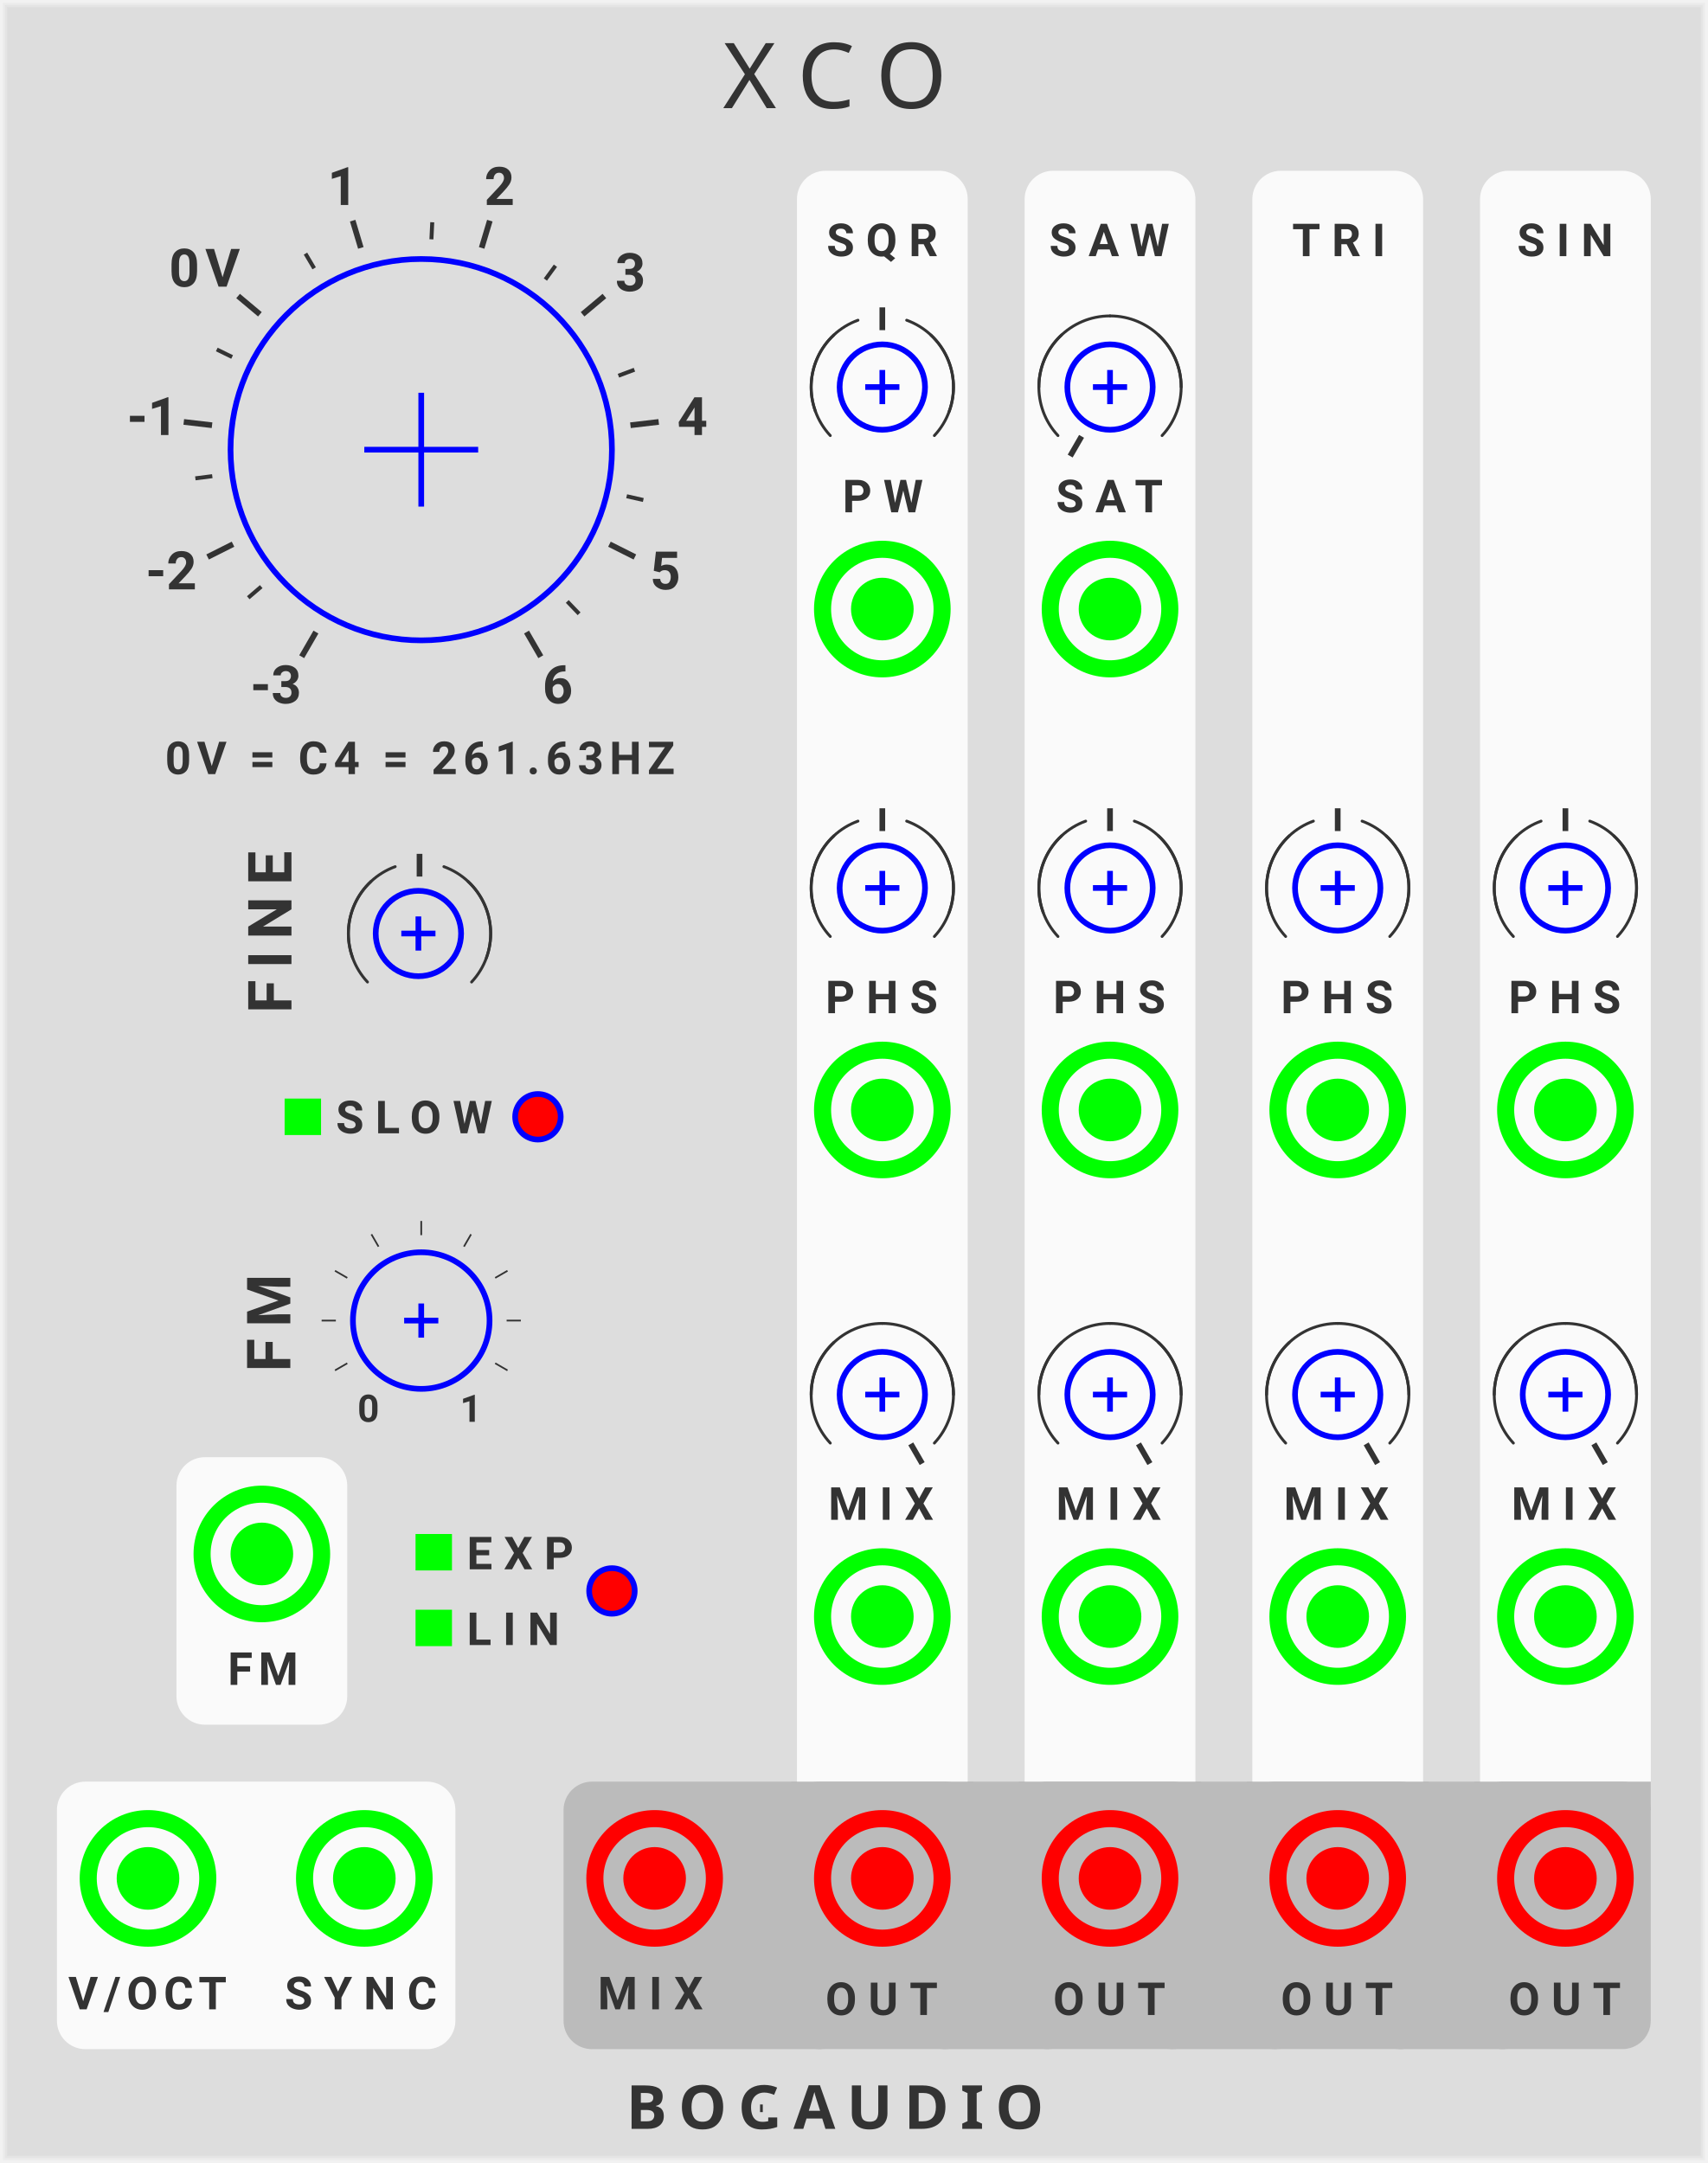
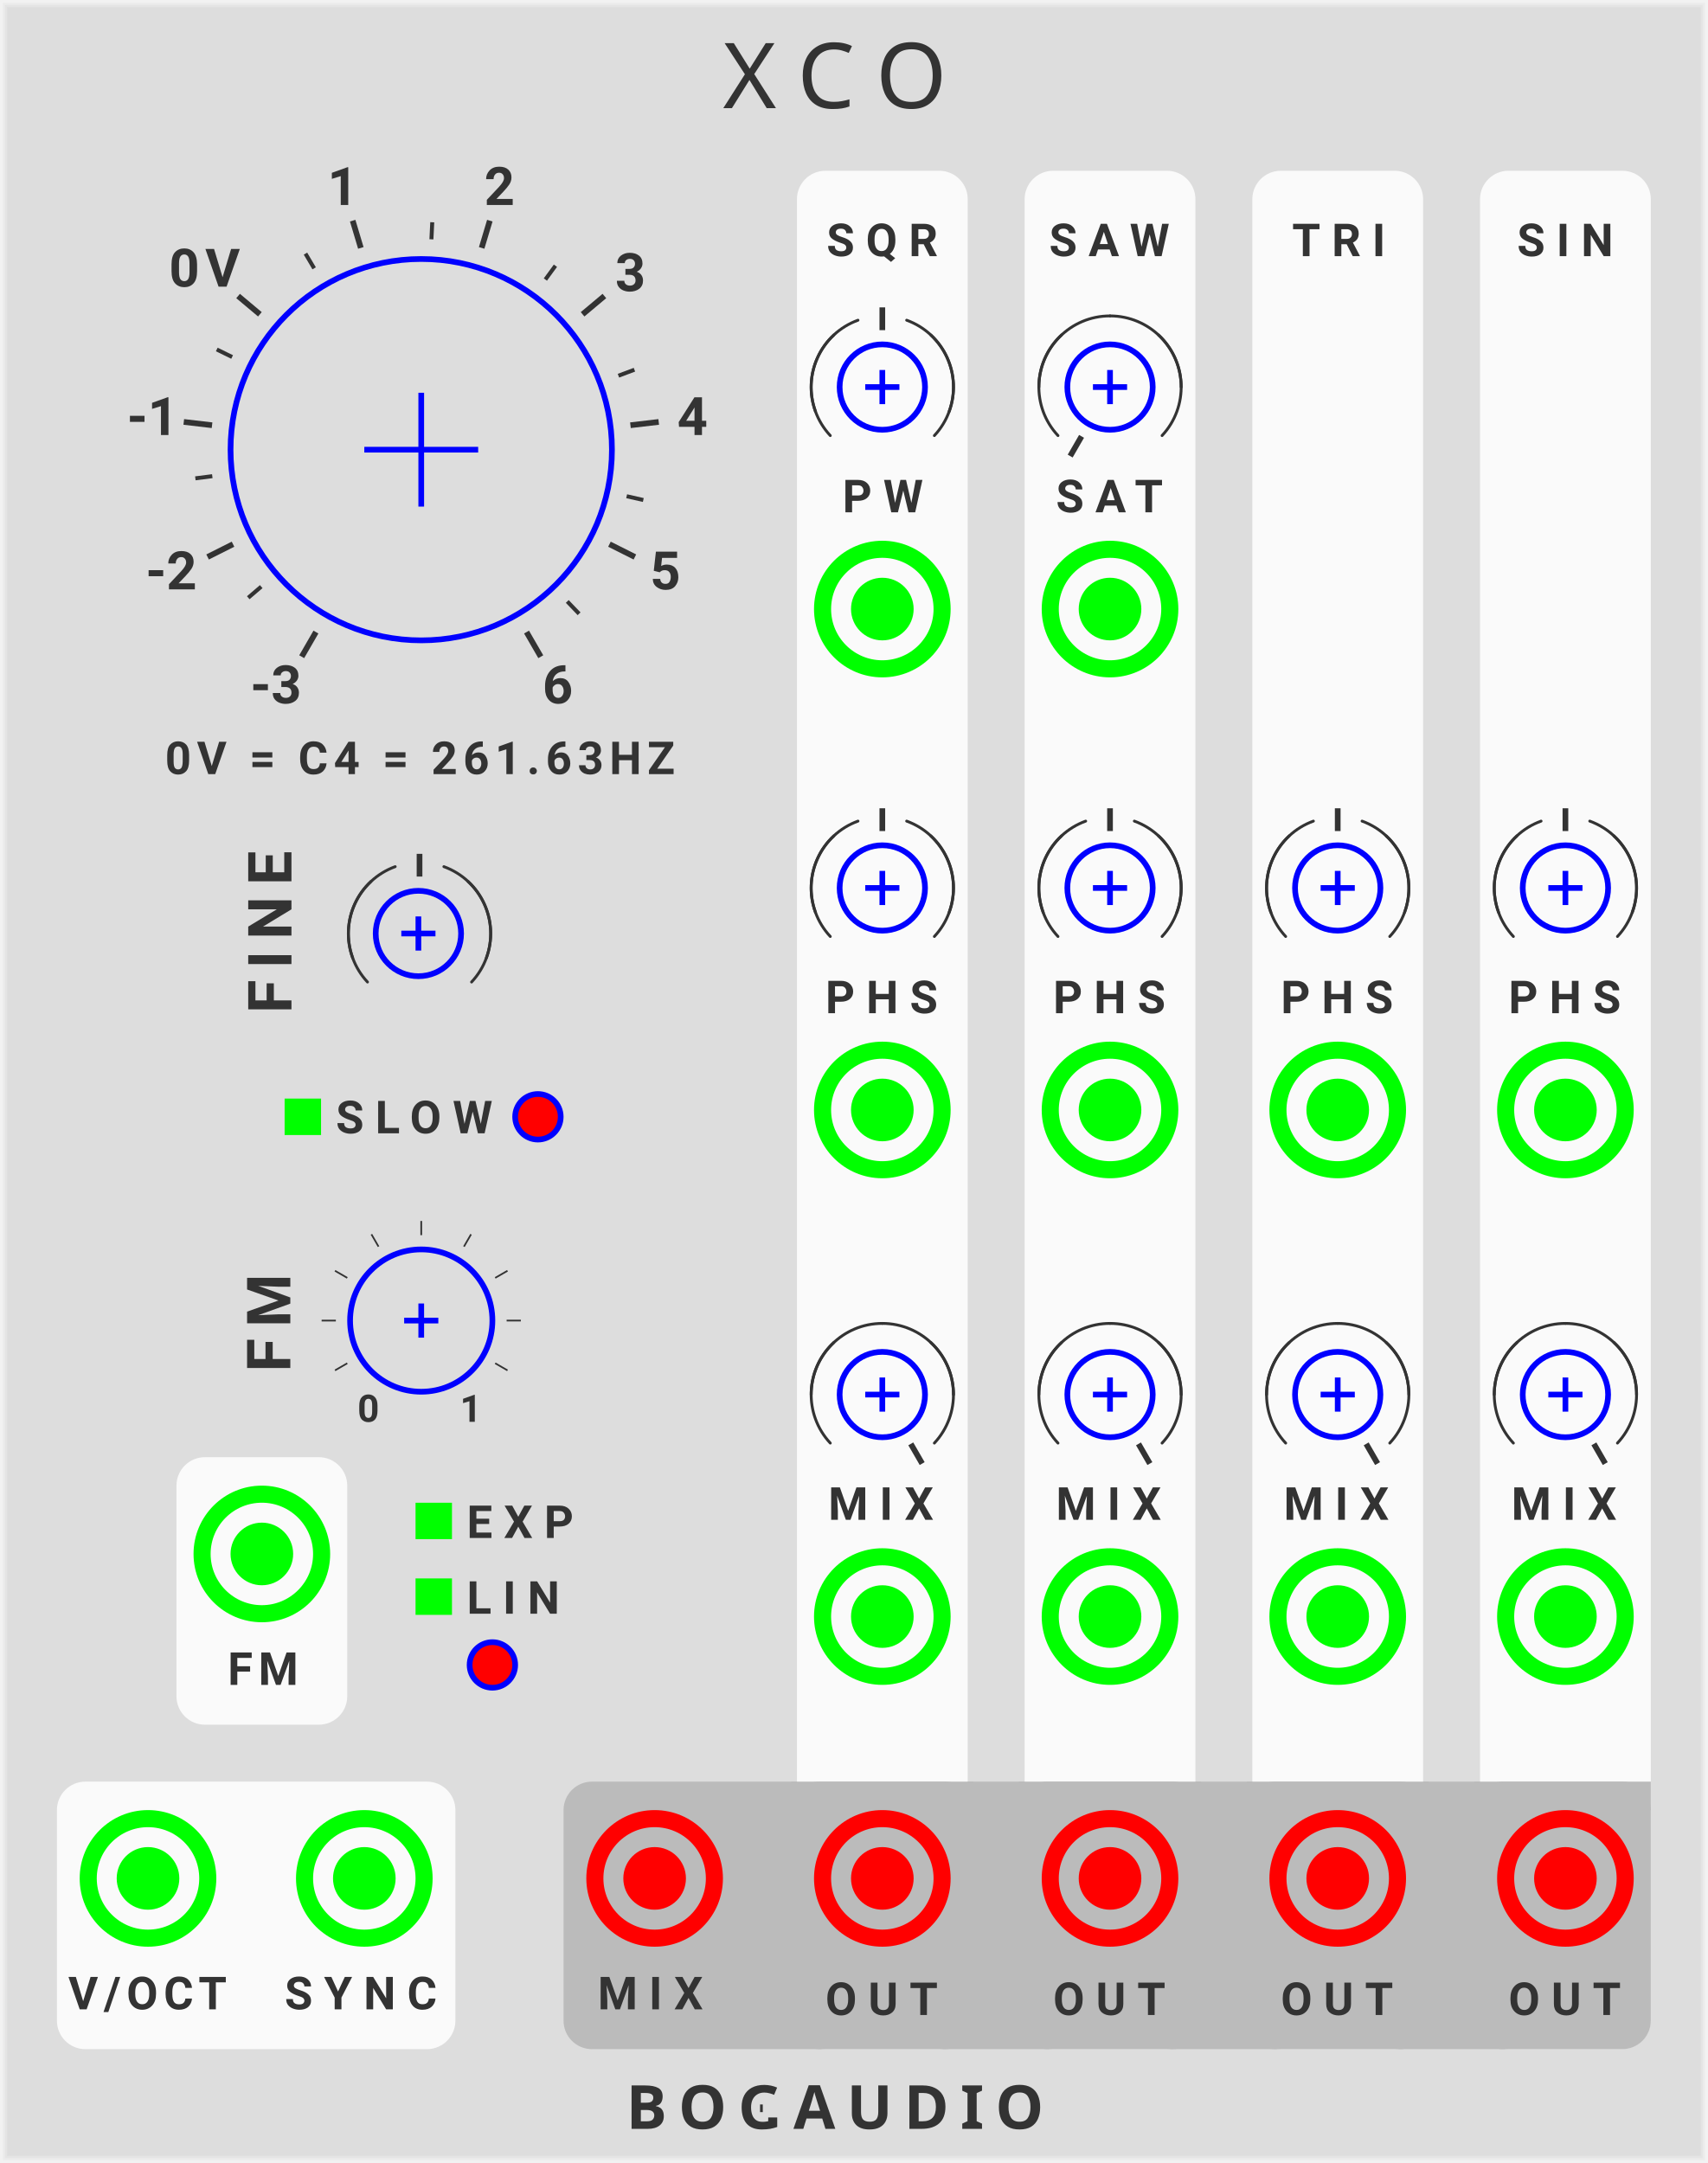
<svg xmlns="http://www.w3.org/2000/svg" xmlns:xlink="http://www.w3.org/1999/xlink" version="1.1" width="300" height="380" viewBox="0 0 300 380">
  <style>
    text {
      fill: #333;
      font-family: 'Roboto', sans-serif;
      font-weight: bold;
    }
    text.title {
      font-family: 'Comfortaa', sans-serif;
      font-weight: normal;
    }
    text.brand {
      font-family: 'Audiowide', sans-serif;
      font-weight: bold;
    }
  </style>
  <defs>
    <symbol id="knob-large" viewBox="0 0 68px 68px">
      <g transform="translate(34 34)">
        <polyline points="-10,0 10,0" stroke-width="1" stroke="#00f" />
        <polyline points="0,-10 0,10" stroke-width="1" stroke="#00f" />
        <circle cx="0" cy="0" r="33.5" stroke-width="1" stroke="#00f" fill="none" />
      </g>
    </symbol>
    <symbol id="knob-medium" viewBox="0 0 26px 26px">
      <g transform="translate(13 13)">
        <polyline points="-3,0 3,0" stroke-width="1" stroke="#00f" />
        <polyline points="0,-3 0,3" stroke-width="1" stroke="#00f" />
-         <circle cx="0" cy="0" r="12" stroke-width="1" stroke="#00f" fill="none" />
+         <circle cx="0" cy="0" r="12.5" stroke-width="1" stroke="#00f" fill="none" />
      </g>
    </symbol>
    <symbol id="knob-smallest" viewBox="0 0 16px 16px">
      <g transform="translate(8 8)">
        <polyline points="-3,0 3,0" stroke-width="1" stroke="#00f" />
        <polyline points="0,-3 0,3" stroke-width="1" stroke="#00f" />
        <circle r="7.5" stroke-width="1" stroke="#00f" fill="none" />
      </g>
    </symbol>
    <symbol id="knobguide-frequency" viewBox="0 0 108px 108px">
      <g transform="translate(54 54)">
        <g transform="rotate(-240) translate(34 0)">
          <polyline points="0,0 5,0" stroke-width="1" stroke="#333" transform="translate(3 0)" />
          <text font-size="7.0pt" transform="translate(14 0) rotate(240) translate(-6 3)">-3</text>
        </g>
        <g transform="rotate(-220.56) translate(34 0)">
          <polyline points="0,0 3,0" stroke-width="0.7" stroke="#333" transform="translate(3 0)" />
        </g>
        <g transform="rotate(-206.667) translate(34 0)">
          <polyline points="0,0 5,0" stroke-width="1" stroke="#333" transform="translate(3 0)" />
          <text font-size="7.0pt" transform="translate(14 0) rotate(206.667) translate(-5.5 3)">-2</text>
        </g>
        <g transform="rotate(-187.23) translate(34 0)">
          <polyline points="0,0 3,0" stroke-width="0.7" stroke="#333" transform="translate(3 0)" />
        </g>
        <g transform="rotate(-173.333) translate(34 0)">
          <polyline points="0,0 5,0" stroke-width="1" stroke="#333" transform="translate(3 0)" />
          <text font-size="7.0pt" transform="translate(14 0) rotate(173.333) translate(-4 3)">-1</text>
        </g>
        <g transform="rotate(-153.89) translate(34 0)">
          <polyline points="0,0 3,0" stroke-width="0.7" stroke="#333" transform="translate(3 0)" />
        </g>
        <g transform="rotate(-140) translate(34 0)">
          <polyline points="0,0 5,0" stroke-width="1" stroke="#333" transform="translate(3 0)" />
          <text font-size="7.0pt" letter-spacing="1px" transform="translate(16 0) rotate(140) translate(-6 3.5)">0V</text>
        </g>
        <g transform="rotate(-120.56) translate(34 0)">
          <polyline points="0,0 3,0" stroke-width="0.7" stroke="#333" transform="translate(3 0)" />
        </g>
        <g transform="rotate(-106.667) translate(34 0)">
          <polyline points="0,0 5,0" stroke-width="1" stroke="#333" transform="translate(3 0)" />
          <text font-size="7.0pt" transform="translate(14 0) rotate(106.667) translate(-2.7 3)">1</text>
        </g>
        <g transform="rotate(-87.23) translate(34 0)">
          <polyline points="0,0 3,0" stroke-width="0.7" stroke="#333" transform="translate(3 0)" />
        </g>
        <g transform="rotate(-73.33) translate(34 0)">
          <polyline points="0,0 5,0" stroke-width="1" stroke="#333" transform="translate(3 0)" />
          <text font-size="7.0pt" transform="translate(14 0) rotate(73.333) translate(-2.7 3)">2</text>
        </g>
        <g transform="rotate(-53.89) translate(34 0)">
          <polyline points="0,0 3,0" stroke-width="0.7" stroke="#333" transform="translate(3 0)" />
        </g>
        <g transform="rotate(-40) translate(34 0)">
          <polyline points="0,0 5,0" stroke-width="1" stroke="#333" transform="translate(3 0)" />
          <text font-size="7.0pt" transform="translate(14 0) rotate(40) translate(-2.7 3)">3</text>
        </g>
        <g transform="rotate(-20.56) translate(34 0)">
          <polyline points="0,0 3,0" stroke-width="0.7" stroke="#333" transform="translate(3 0)" />
        </g>
        <g transform="rotate(-6.667) translate(34 0)">
          <polyline points="0,0 5,0" stroke-width="1" stroke="#333" transform="translate(3 0)" />
          <text font-size="7.0pt" transform="translate(14 0) rotate(6.667) translate(-2.7 3)">4</text>
        </g>
        <g transform="rotate(12.77) translate(34 0)">
          <polyline points="0,0 3,0" stroke-width="0.7" stroke="#333" transform="translate(3 0)" />
        </g>
        <g transform="rotate(26.667) translate(34 0)">
          <polyline points="0,0 5,0" stroke-width="1" stroke="#333" transform="translate(3 0)" />
          <text font-size="7.0pt" transform="translate(14 0) rotate(-26.667) translate(-2.7 3)">5</text>
        </g>
        <g transform="rotate(46.11) translate(34 0)">
          <polyline points="0,0 3,0" stroke-width="0.7" stroke="#333" transform="translate(3 0)" />
        </g>
        <g transform="rotate(60) translate(34 0)">
          <polyline points="0,0 5,0" stroke-width="1" stroke="#333" transform="translate(3 0)" />
          <text font-size="7.0pt" transform="translate(14 0) rotate(-60) translate(-2.7 3)">6</text>
        </g>
      </g>
    </symbol>
    <symbol id="knobguide-fm" viewBox="0 0 45px 45px">
      <g transform="translate(22.5 22.5)">
        <g transform="rotate(-240) translate(15 0)">
          <text font-size="5.0pt" transform="translate(3 0) rotate(240) translate(-2.2 2.2)">0</text>
        </g>
        <g transform="rotate(-210) translate(15 0)">
          <polyline points="0,0 2.5,0" stroke-width="0.3" stroke="#333" />
        </g>
        <g transform="rotate(-180) translate(15 0)">
          <polyline points="0,0 2.5,0" stroke-width="0.3" stroke="#333" />
        </g>
        <g transform="rotate(-150) translate(15 0)">
          <polyline points="0,0 2.5,0" stroke-width="0.3" stroke="#333" />
        </g>
        <g transform="rotate(-120) translate(15 0)">
          <polyline points="0,0 2.5,0" stroke-width="0.3" stroke="#333" />
        </g>
        <g transform="rotate(-90) translate(15 0)">
          <polyline points="0,0 2.5,0" stroke-width="0.3" stroke="#333" />
        </g>
        <g transform="rotate(-60) translate(15 0)">
          <polyline points="0,0 2.5,0" stroke-width="0.3" stroke="#333" />
        </g>
        <g transform="rotate(-30) translate(15 0)">
          <polyline points="0,0 2.5,0" stroke-width="0.3" stroke="#333" />
        </g>
        <g transform="rotate(0) translate(15 0)">
          <polyline points="0,0 2.5,0" stroke-width="0.3" stroke="#333" />
        </g>
        <g transform="rotate(30) translate(15 0)">
          <polyline points="0,0 2.5,0" stroke-width="0.3" stroke="#333" />
        </g>
        <g transform="rotate(60) translate(15 0)">
          <text font-size="5.0pt" transform="translate(3 0) rotate(-60) translate(-2.2 2.2)">1</text>
        </g>
      </g>
    </symbol>
    <symbol id="knobguide-centertick" viewBox="0 0 40px 40px">
      <g transform="translate(20 20)">
        <g transform="rotate(-90) translate(10 0)">
          <polyline points="0,0 4,0" stroke-width="1" stroke="#333" />
        </g>
        <path d="M 0 -12.5 A 12.5 12.5 0 0 1 12.5 0" stroke="#333" stroke-width="0.5" stroke-linecap="round" fill="none" transform="rotate(20)" />
        <path d="M 0 -12.5 A 12.5 12.5 0 0 1 12.5 0" stroke="#333" stroke-width="0.5" stroke-linecap="round" fill="none" transform="rotate(43)" />
        <path d="M 0 -12.5 A 12.5 12.5 0 0 0 -12.5 0" stroke="#333" stroke-width="0.5" stroke-linecap="round" fill="none" transform="rotate(-20)" />
        <path d="M 0 -12.5 A 12.5 12.5 0 0 0 -12.5 0" stroke="#333" stroke-width="0.5" stroke-linecap="round" fill="none" transform="rotate(-43)" />
      </g>
    </symbol>
    <symbol id="knobguide-maxtick" viewBox="0 0 40px 40px">
      <g transform="translate(20 20)">
        <g transform="rotate(60) translate(10 0)">
          <polyline points="0,0 4,0" stroke-width="1" stroke="#333" />
        </g>
        <path d="M 0 -12.5 A 12.5 12.5 0 0 1 12.5 0" stroke="#333" stroke-width="0.5" stroke-linecap="round" fill="none" transform="rotate(0)" />
        <path d="M 0 -12.5 A 12.5 12.5 0 0 1 12.5 0" stroke="#333" stroke-width="0.5" stroke-linecap="round" fill="none" transform="rotate(43)" />
        <path d="M 0 -12.5 A 12.5 12.5 0 0 0 -12.5 0" stroke="#333" stroke-width="0.5" stroke-linecap="round" fill="none" transform="rotate(0)" />
        <path d="M 0 -12.5 A 12.5 12.5 0 0 0 -12.5 0" stroke="#333" stroke-width="0.5" stroke-linecap="round" fill="none" transform="rotate(-43)" />
      </g>
    </symbol>
    <symbol id="knobguide-mintick" viewBox="0 0 40px 40px">
      <g transform="translate(20 20)">
        <g transform="rotate(-240) translate(10 0)">
          <polyline points="0,0 4,0" stroke-width="1" stroke="#333" />
        </g>
        <path d="M 0 -12.5 A 12.5 12.5 0 0 1 12.5 0" stroke="#333" stroke-width="0.5" stroke-linecap="round" fill="none" transform="rotate(0)" />
        <path d="M 0 -12.5 A 12.5 12.5 0 0 1 12.5 0" stroke="#333" stroke-width="0.5" stroke-linecap="round" fill="none" transform="rotate(43)" />
        <path d="M 0 -12.5 A 12.5 12.5 0 0 0 -12.5 0" stroke="#333" stroke-width="0.5" stroke-linecap="round" fill="none" transform="rotate(0)" />
        <path d="M 0 -12.5 A 12.5 12.5 0 0 0 -12.5 0" stroke="#333" stroke-width="0.5" stroke-linecap="round" fill="none" transform="rotate(-43)" />
      </g>
    </symbol>
    <symbol id="input" viewBox="0 0 24px 24px">
      <g transform="translate(12 12)">
        <circle cx="0" cy="0" r="5" stroke-width="1" stroke="#0f0" fill="#0f0" />
        <circle cx="0" cy="0" r="10.5" stroke-width="3" stroke="#0f0" fill="none" />
      </g>
    </symbol>
    <symbol id="output" viewBox="0 0 24px 24px">
      <g transform="translate(12 12)">
        <circle cx="0" cy="0" r="5" stroke-width="1" stroke="#f00" fill="#f00" />
        <circle cx="0" cy="0" r="10.5" stroke-width="3" stroke="#f00" fill="none" />
      </g>
    </symbol>
    <symbol id="button-small" viewBox="0 0 9px 9px">
      <g transform="translate(4.5 4.5)">
        <circle r="4" stroke-width="1" stroke="#00f" fill="#f00" />
      </g>
    </symbol>
    <symbol id="light-small" viewBox="0 0 6.4px 6.4px">
      <rect width="6.4" height="6.4" fill="#0f0" />
    </symbol>
  </defs>
  <rect width="100%" height="100%" fill="#ddd" />
  <polyline points="1,1 299,1 299,379 1,379 1,1" stroke="#e4e4e4" stroke-width="0.5" fill="none" />
  <polyline points="0.5,0.5 299.5,0.5 299.5,379.5 0.5,379.5 0.5,0.5" stroke="#ebebeb" stroke-width="0.8" fill="none" />
  <polyline points="0,0 300,0 300,380 0,380 0,0" stroke="#f2f2f2" stroke-width="1" fill="none" />
  <text class="title" x="127" y="19" font-size="12pt" letter-spacing="4px">XCO</text>
  <g transform="translate(110 374)">
    <text class="brand" font-size="8pt" letter-spacing="2px">BOGAUDIO</text>
    <rect width="3.0" height="3" fill="#ddd" transform="translate(24 -5)" />
  </g>
  <g transform="translate(20 25)">
    <use id="FREQUENCY_PARAM" xlink:href="#knob-large" transform="translate(20 20)" />
  </g>
  <use xlink:href="#knobguide-frequency" transform="translate(20 25)" />
  <text font-size="6pt" letter-spacing="1px" transform="translate(29 136)">0V = C4 = 261.63HZ</text>
  <g transform="translate(45.5 156)">
    <text font-size="8pt" letter-spacing="2px" transform="translate(5.7 22) rotate(270)">FINE</text>
    <use id="FINE_PARAM" xlink:href="#knob-smallest" transform="translate(20 0)" />
  </g>
  <use xlink:href="#knobguide-centertick" transform="translate(53.7 144)" />
  <g transform="translate(50 193)">
    <use id="SLOW_PARAM" xlink:href="#button-small" transform="translate(40 -1.3)" />
    <use id="SLOW_LIGHT" xlink:href="#light-small" transform="translate(0 0)" />
    <text font-size="6pt" letter-spacing="2px" transform="translate(9 6.1)">SLOW</text>
  </g>
  <g transform="translate(31 219)">
    <g transform="translate(10 0)">
      <text font-size="8pt" letter-spacing="2px" transform="translate(10 22) rotate(270)">FM</text>
      <use id="FM_PARAM" xlink:href="#knob-medium" transform="translate(20 0)" />
    </g>
    <g transform="translate(0 37)">
      <g transform="translate(0 0)">
        <rect width="30" height="47" rx="5" fill="#fafafa" />
        <use id="FM_INPUT" xlink:href="#input" transform="translate(3 5)" />
        <text font-size="6pt" letter-spacing="1px" transform="translate(9 40)">FM</text>
      </g>
-       <g transform="translate(42 11.5)">
-         <use id="FM_TYPE_PARAM" xlink:href="#button-small" transform="translate(30 7.5)" />
+       <g transform="translate(42 6)">
+         <use id="FM_TYPE_PARAM" xlink:href="#button-small" transform="translate(9 26)" />
        <g transform="translate(0 2)">
          <use id="FM_EXP_LIGHT" xlink:href="#light-small" transform="translate(0 0)" />
          <text font-size="6pt" letter-spacing="2px" transform="translate(9 6.2)">EXP</text>
        </g>
        <g transform="translate(0 15.3)">
          <use id="FM_LIN_LIGHT" xlink:href="#light-small" transform="translate(0 0)" />
          <text font-size="6pt" letter-spacing="2px" transform="translate(9 6.2)">LIN</text>
        </g>
      </g>
    </g>
  </g>
  <use xlink:href="#knobguide-fm" transform="translate(51.5 209.5)" />
  <rect width="191" height="47" rx="5" fill="#bbb" transform="translate(99 313)" />
  <g transform="translate(140 30)">
    <rect width="30" height="330" rx="5" fill="#fafafa" />
    <text font-size="6pt" letter-spacing="2px" transform="translate(5.2 15)">SQR</text>
    <g transform="translate(3 30)">
      <use id="SQUARE_PW_PARAM" xlink:href="#knob-smallest" transform="translate(4 0)" />
      <text font-size="6pt" letter-spacing="2px" transform="translate(5 30)">PW</text>
      <use id="SQUARE_PW_INPUT" xlink:href="#input" transform="translate(0 35)" />
    </g>
    <g transform="translate(3 118)">
      <use id="SQUARE_PHASE_PARAM" xlink:href="#knob-smallest" transform="translate(4 0)" />
      <text font-size="6pt" letter-spacing="2px" transform="translate(2 30)">PHS</text>
      <use id="SQUARE_PHASE_INPUT" xlink:href="#input" transform="translate(0 35)" />
    </g>
    <g transform="translate(3 207)">
      <use id="SQUARE_MIX_PARAM" xlink:href="#knob-smallest" transform="translate(4 0)" />
      <text font-size="6pt" letter-spacing="2px" transform="translate(2.5 30)">MIX</text>
      <use id="SQUARE_MIX_INPUT" xlink:href="#input" transform="translate(0 35)" />
    </g>
    <g transform="translate(0 288)">
      <rect width="32" height="5" fill="#bbb" transform="translate(-1 -5)" />
      <rect width="32" height="47" rx="5" fill="#bbb" transform="translate(-1 -5)" />
      <g transform="translate(3 0)">
        <use id="SQUARE_OUTPUT" xlink:href="#output" transform="translate(0 0)" />
        <text font-size="6pt" letter-spacing="2px" transform="translate(2 36)">OUT</text>
      </g>
    </g>
  </g>
  <use xlink:href="#knobguide-centertick" transform="translate(135 48)" />
  <use xlink:href="#knobguide-centertick" transform="translate(135 136)" />
  <use xlink:href="#knobguide-maxtick" transform="translate(135 225)" />
  <g transform="translate(180 30)">
    <rect width="30" height="330" rx="5" fill="#fafafa" />
    <text font-size="6pt" letter-spacing="2px" transform="translate(4.3 15)">SAW</text>
    <g transform="translate(3 30)">
      <use id="SAW_SATURATION_PARAM" xlink:href="#knob-smallest" transform="translate(4 0)" />
      <text font-size="6pt" letter-spacing="2px" transform="translate(2.5 30)">SAT</text>
      <use id="SAW_SATURATION_INPUT" xlink:href="#input" transform="translate(0 35)" />
    </g>
    <g transform="translate(3 118)">
      <use id="SAW_PHASE_PARAM" xlink:href="#knob-smallest" transform="translate(4 0)" />
      <text font-size="6pt" letter-spacing="2px" transform="translate(2 30)">PHS</text>
      <use id="SAW_PHASE_INPUT" xlink:href="#input" transform="translate(0 35)" />
    </g>
    <g transform="translate(3 207)">
      <use id="SAW_MIX_PARAM" xlink:href="#knob-smallest" transform="translate(4 0)" />
      <text font-size="6pt" letter-spacing="2px" transform="translate(2.5 30)">MIX</text>
      <use id="SAW_MIX_INPUT" xlink:href="#input" transform="translate(0 35)" />
    </g>
    <g transform="translate(0 288)">
      <rect width="32" height="5" fill="#bbb" transform="translate(-1 -5)" />
      <rect width="32" height="47" rx="5" fill="#bbb" transform="translate(-1 -5)" />
      <g transform="translate(3 0)">
        <use id="SAW_OUTPUT" xlink:href="#output" transform="translate(0 0)" />
        <text font-size="6pt" letter-spacing="2px" transform="translate(2 36)">OUT</text>
      </g>
    </g>
  </g>
  <use xlink:href="#knobguide-mintick" transform="translate(175 48)" />
  <use xlink:href="#knobguide-centertick" transform="translate(175 136)" />
  <use xlink:href="#knobguide-maxtick" transform="translate(175 225)" />
  <g transform="translate(220 30)">
    <rect width="30" height="330" rx="5" fill="#fafafa" />
    <text font-size="6pt" letter-spacing="2px" transform="translate(7 15)">TRI</text>
    <g transform="translate(3 118)">
      <use id="TRIANGLE_PHASE_PARAM" xlink:href="#knob-smallest" transform="translate(4 0)" />
      <text font-size="6pt" letter-spacing="2px" transform="translate(2 30)">PHS</text>
      <use id="TRIANGLE_PHASE_INPUT" xlink:href="#input" transform="translate(0 35)" />
    </g>
    <g transform="translate(3 207)">
      <use id="TRIANGLE_MIX_PARAM" xlink:href="#knob-smallest" transform="translate(4 0)" />
      <text font-size="6pt" letter-spacing="2px" transform="translate(2.5 30)">MIX</text>
      <use id="TRIANGLE_MIX_INPUT" xlink:href="#input" transform="translate(0 35)" />
    </g>
    <g transform="translate(0 288)">
      <rect width="32" height="5" fill="#bbb" transform="translate(-1 -5)" />
      <rect width="32" height="47" rx="5" fill="#bbb" transform="translate(-1 -5)" />
      <g transform="translate(3 0)">
        <use id="TRIANGLE_OUTPUT" xlink:href="#output" transform="translate(0 0)" />
        <text font-size="6pt" letter-spacing="2px" transform="translate(2 36)">OUT</text>
      </g>
    </g>
  </g>
  <use xlink:href="#knobguide-centertick" transform="translate(215 136)" />
  <use xlink:href="#knobguide-maxtick" transform="translate(215 225)" />
  <g transform="translate(260 30)">
    <rect width="30" height="330" rx="5" fill="#fafafa" />
    <text font-size="6pt" letter-spacing="2px" transform="translate(6.5 15)">SIN</text>
    <g transform="translate(3 118)">
      <use id="SINE_PHASE_PARAM" xlink:href="#knob-smallest" transform="translate(4 0)" />
      <text font-size="6pt" letter-spacing="2px" transform="translate(2 30)">PHS</text>
      <use id="SINE_PHASE_INPUT" xlink:href="#input" transform="translate(0 35)" />
    </g>
    <g transform="translate(3 207)">
      <use id="SINE_MIX_PARAM" xlink:href="#knob-smallest" transform="translate(4 0)" />
      <text font-size="6pt" letter-spacing="2px" transform="translate(2.5 30)">MIX</text>
      <use id="SINE_MIX_INPUT" xlink:href="#input" transform="translate(0 35)" />
    </g>
    <g transform="translate(0 288)">
      <rect width="31" height="5" fill="#bbb" transform="translate(-1 -5)" />
      <rect width="31" height="47" rx="5" fill="#bbb" transform="translate(-1 -5)" />
      <g transform="translate(3 0)">
        <use id="SINE_OUTPUT" xlink:href="#output" transform="translate(0 0)" />
        <text font-size="6pt" letter-spacing="2px" transform="translate(2 36)">OUT</text>
      </g>
    </g>
  </g>
  <use xlink:href="#knobguide-centertick" transform="translate(255 136)" />
  <use xlink:href="#knobguide-maxtick" transform="translate(255 225)" />
  <g transform="translate(0 313)">
    <rect width="70" height="47" rx="5" fill="#fafafa" transform="translate(10 0)" />
    <g transform="translate(10 0)">
      <use id="PITCH_INPUT" xlink:href="#input" transform="translate(4 5)" />
      <text font-size="6pt" letter-spacing="1px" transform="translate(2 40)">V/OCT</text>
    </g>
    <g transform="translate(50 0)">
      <use id="SYNC_INPUT" xlink:href="#input" transform="translate(2 5)" />
      <text font-size="6pt" letter-spacing="2px" transform="translate(0 40)">SYNC</text>
    </g>
    <g transform="translate(100 0)">
      <use id="MIX_OUTPUT" xlink:href="#output" transform="translate(3 5)" />
      <text font-size="6pt" letter-spacing="2px" transform="translate(5 40)">MIX</text>
    </g>
  </g>
</svg>
